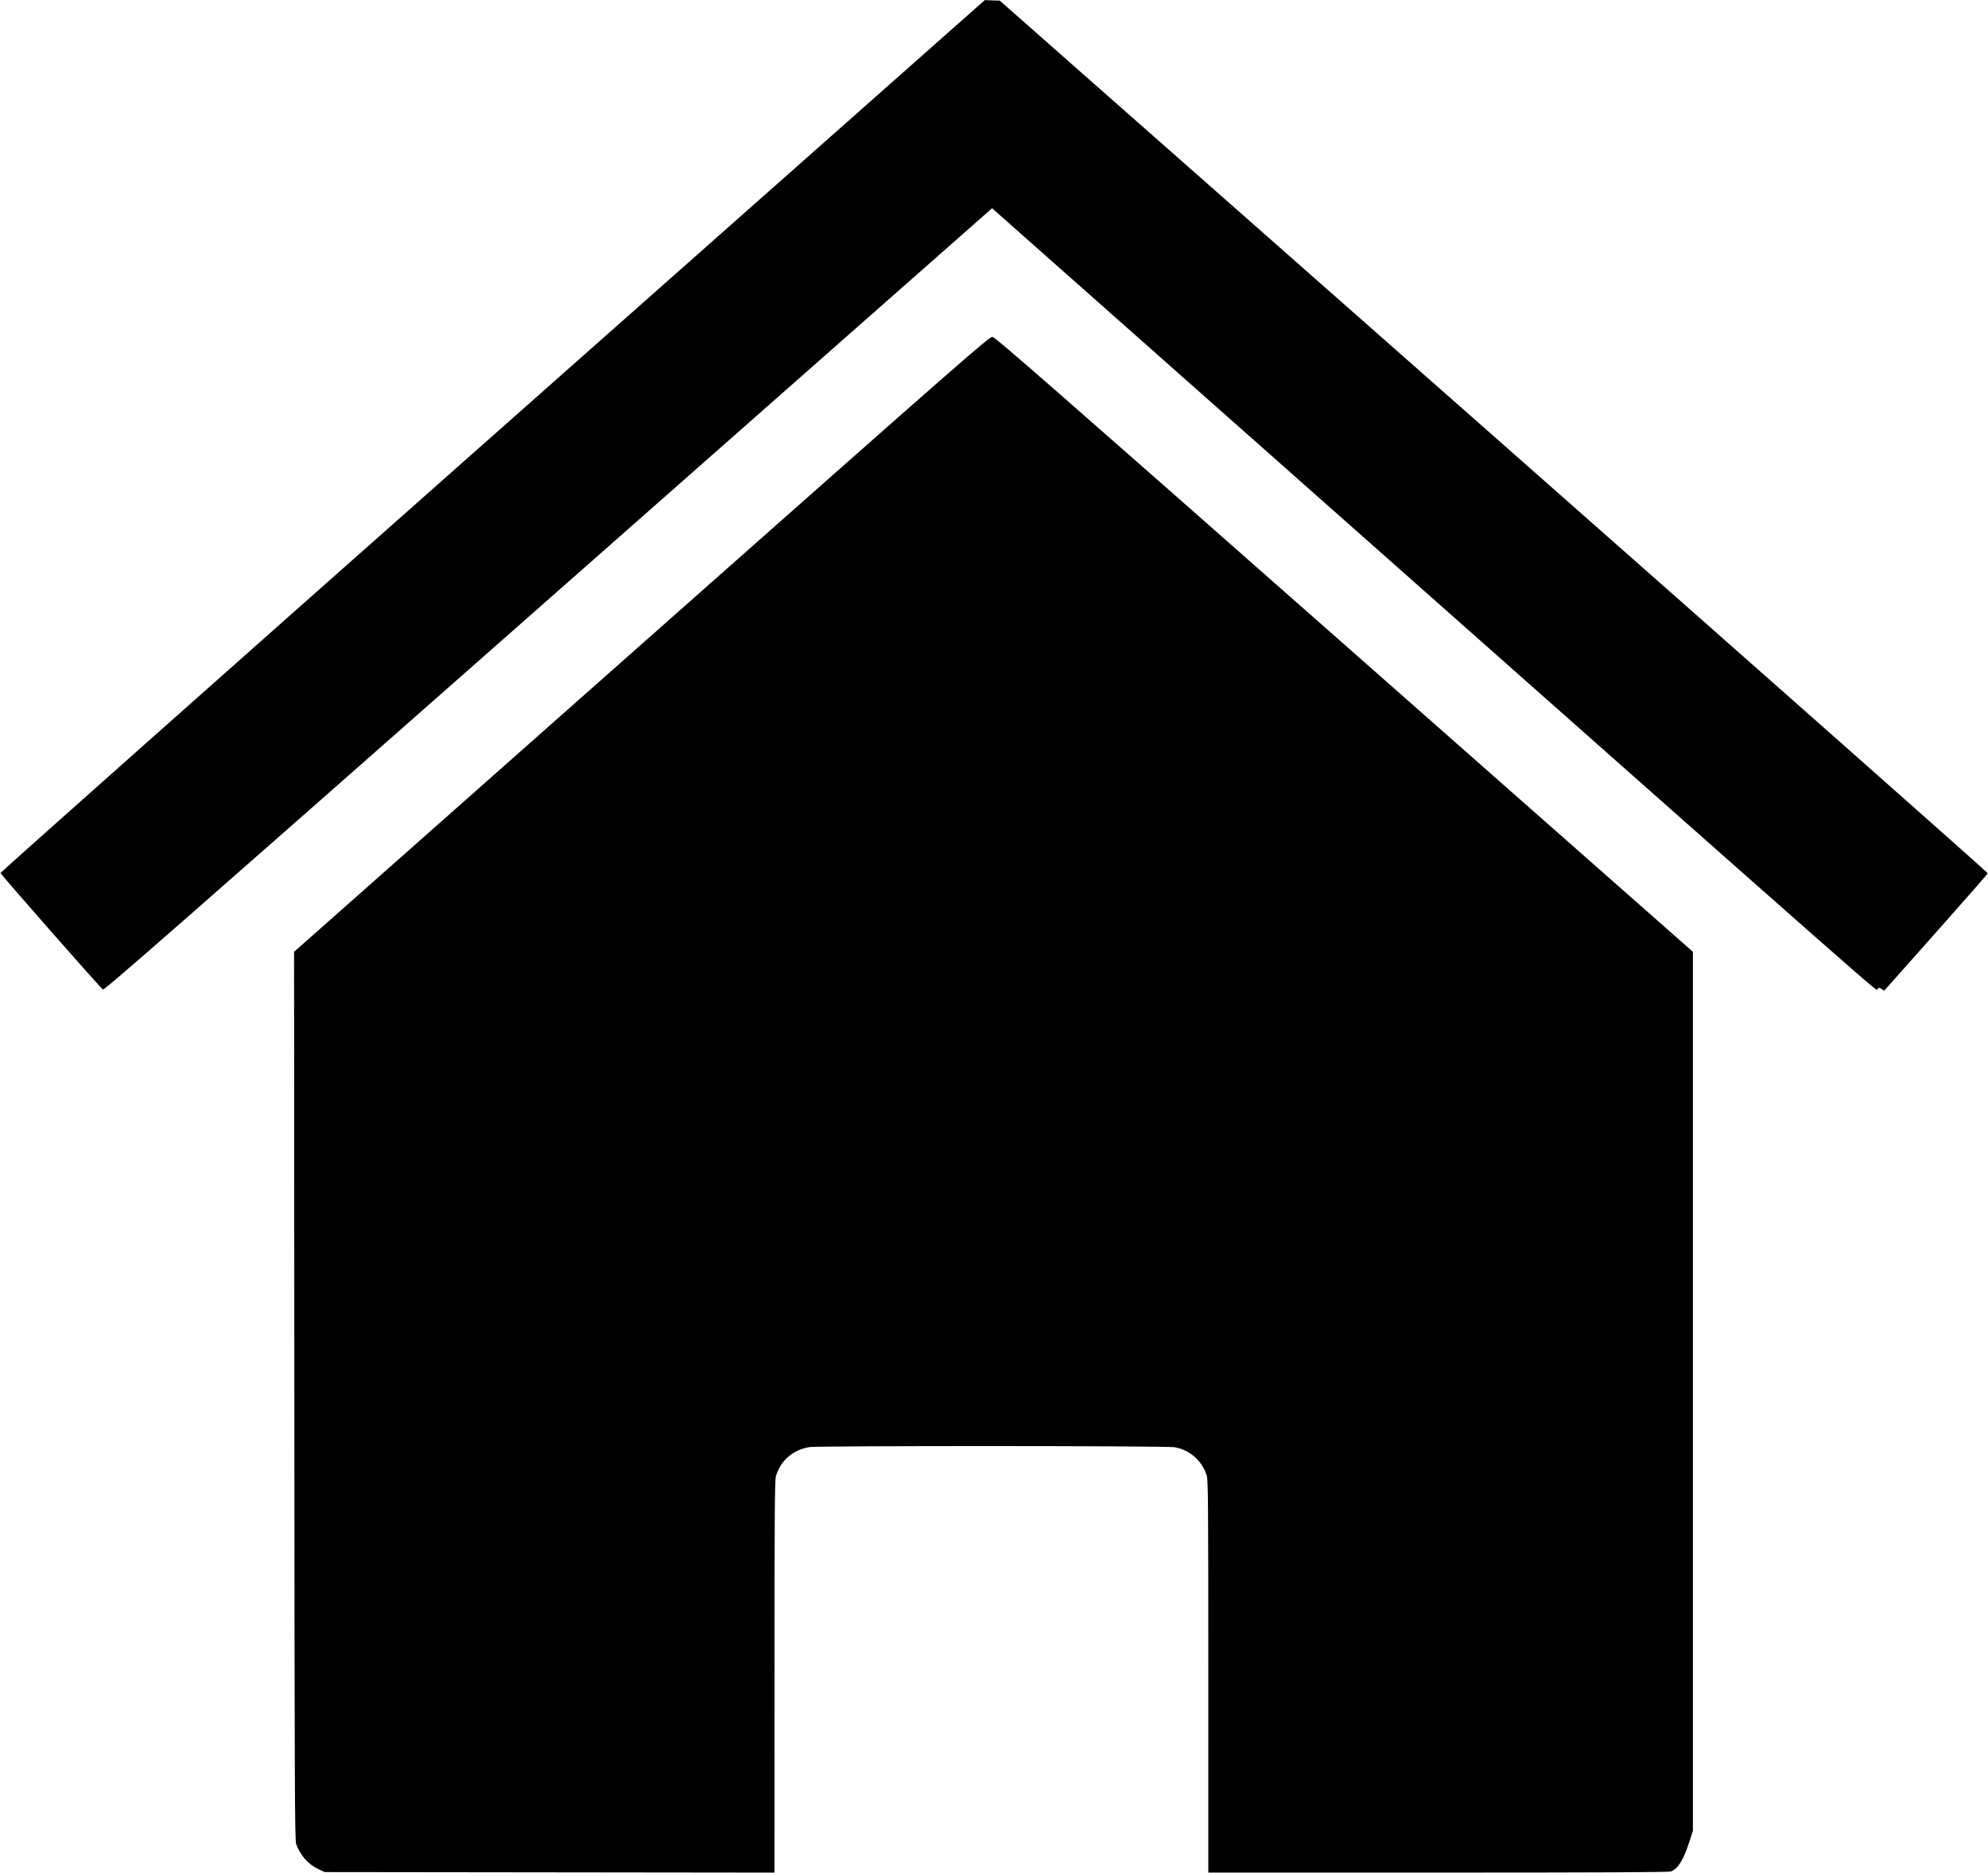
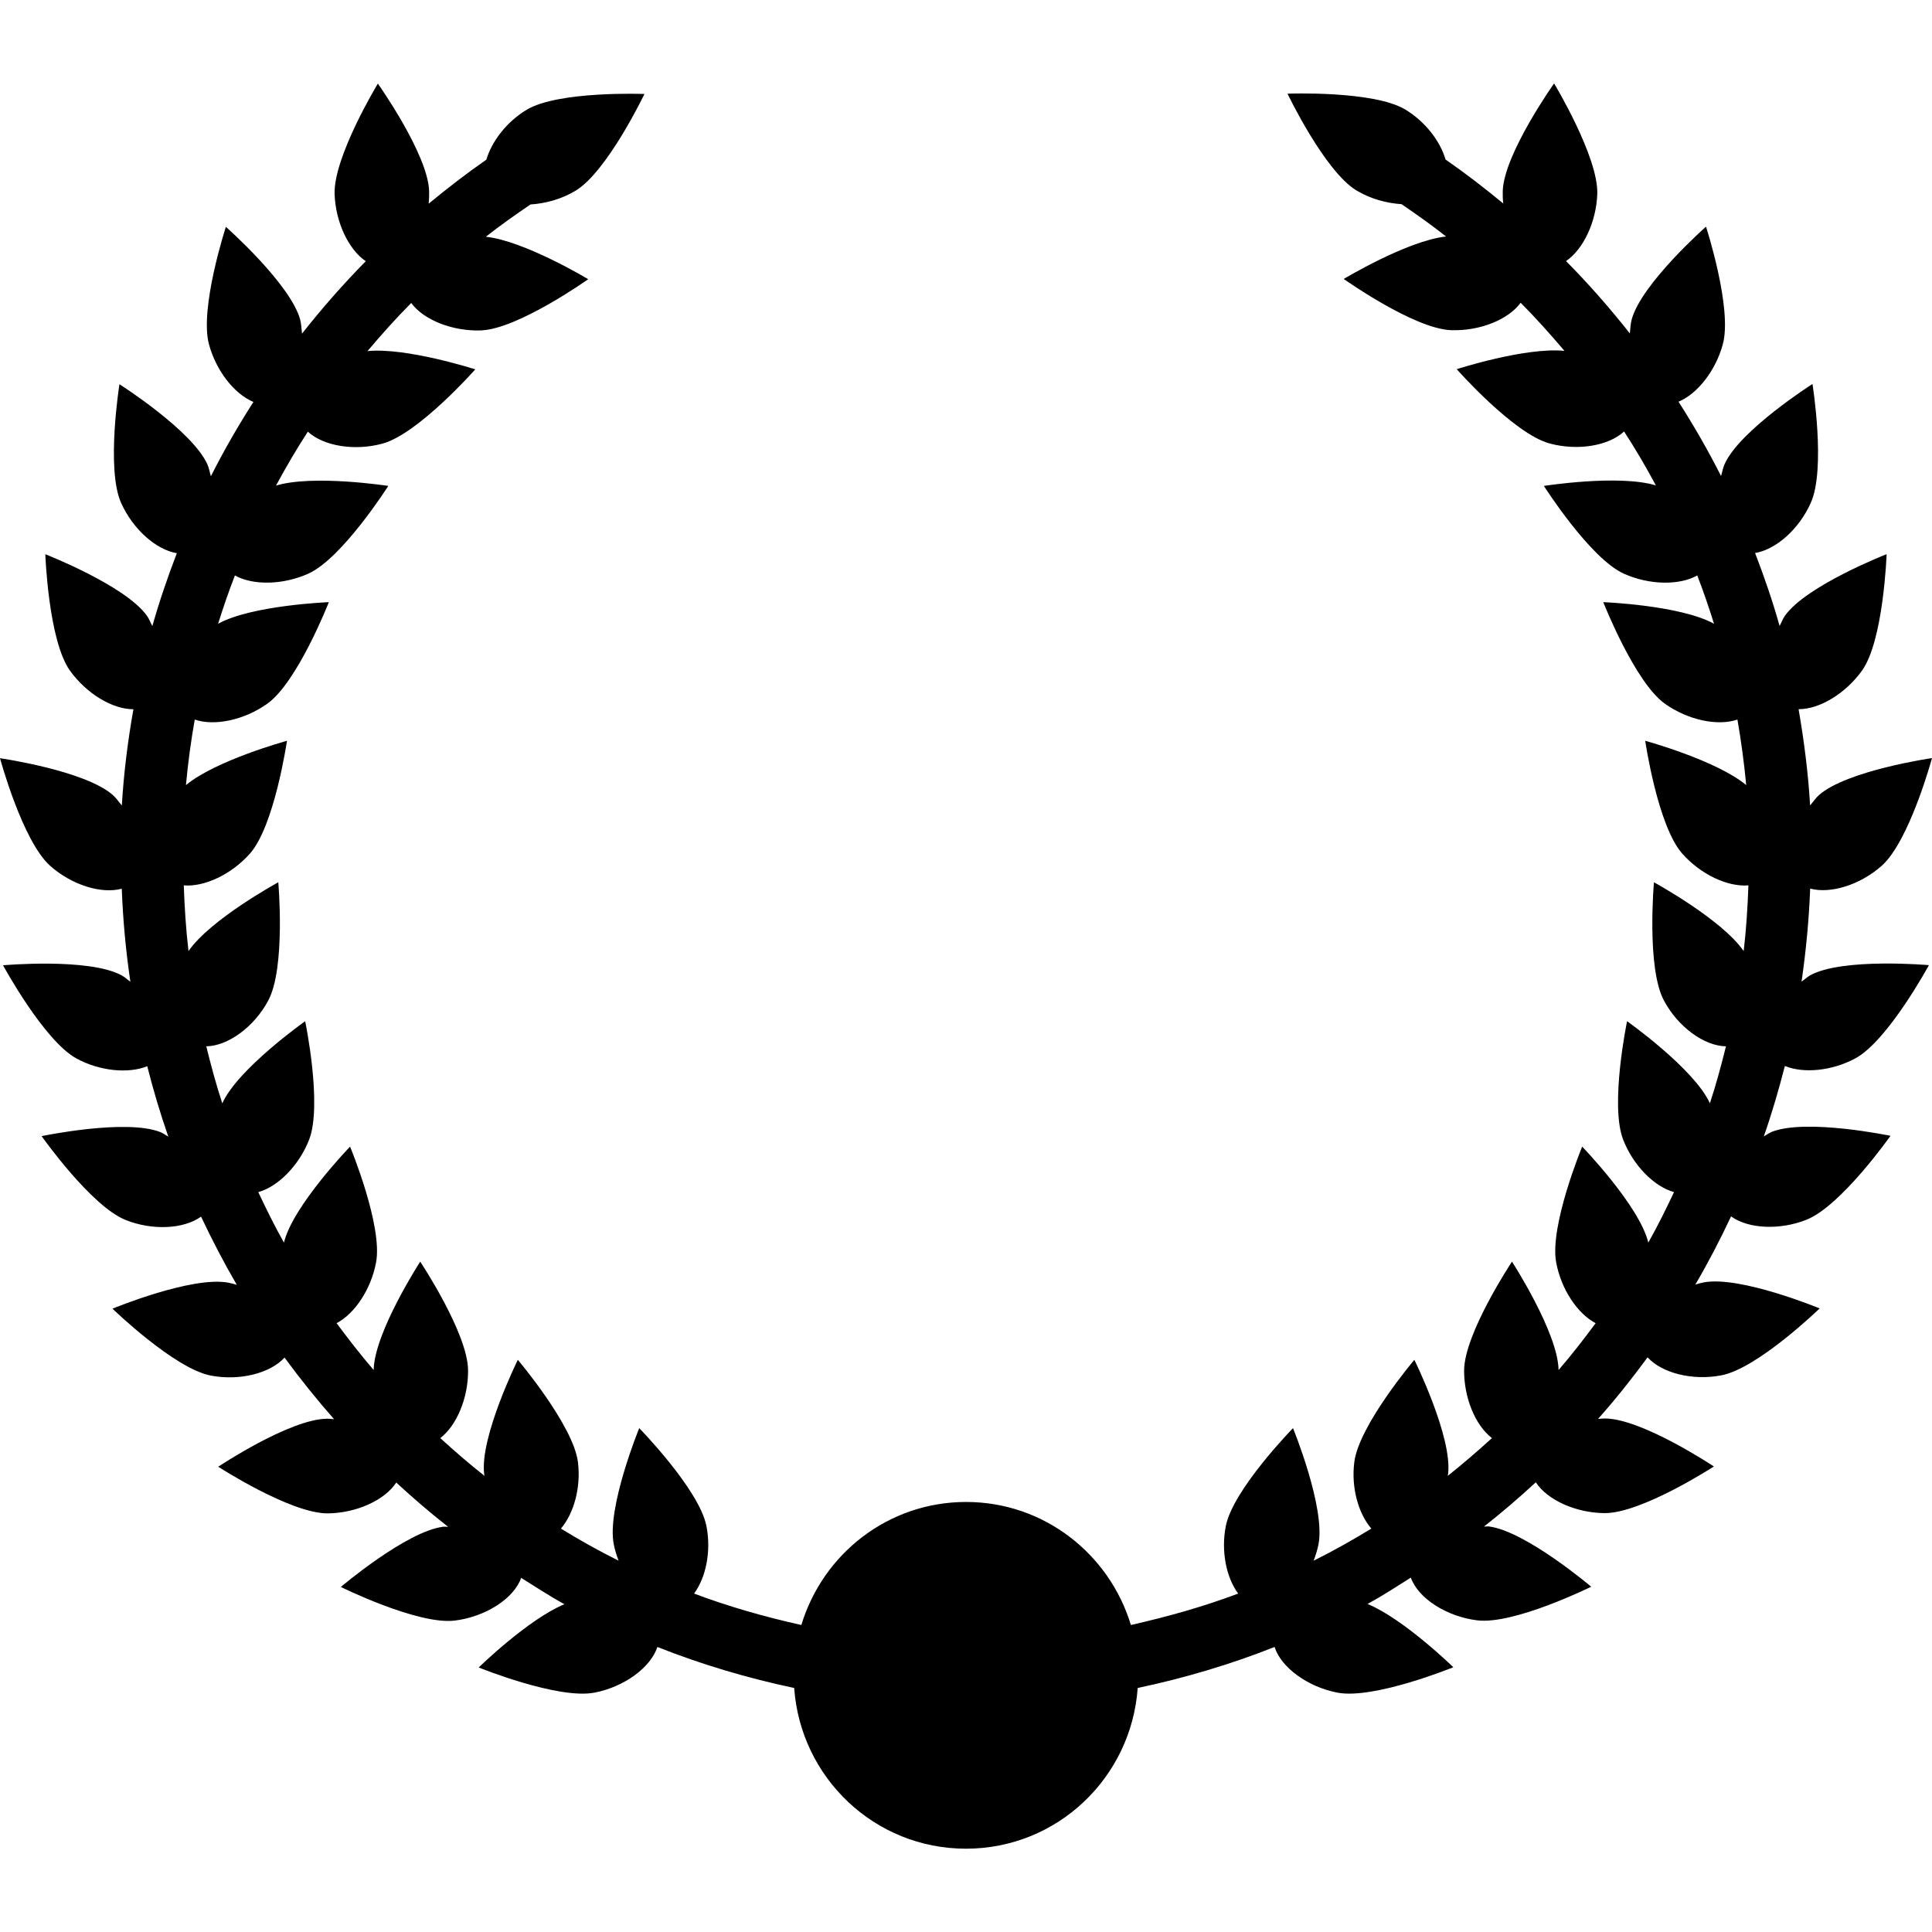
- <svg xmlns="http://www.w3.org/2000/svg" id="svg" width="400" height="376.875" viewBox="0, 0, 400,376.875">
-   <g id="svgg">
-     <path id="path0" d="M99.121 87.717 C 44.662 135.946,0.104 175.537,0.104 175.698 C 0.104 175.952,19.882 198.463,20.705 199.147 C 20.964 199.362,35.428 186.692,110.313 120.656 L 199.613 41.909 236.104 74.236 C 386.627 207.578,377.341 199.395,377.729 199.044 C 378.057 198.747,378.137 198.748,378.601 199.052 L 379.112 199.387 389.504 187.697 C 395.219 181.268,399.922 175.896,399.954 175.759 C 399.986 175.622,355.271 136.049,300.587 87.819 L 201.162 0.128 199.650 0.079 L 198.138 0.029 99.121 87.717 M129.086 129.654 L 59.170 191.563 59.223 280.938 C 59.270 360.162,59.312 370.407,59.592 371.146 C 60.486 373.508,62.026 375.230,64.121 376.212 L 65.313 376.771 110.573 376.825 L 155.833 376.879 155.836 337.450 C 155.837 304.115,155.883 297.871,156.132 297.053 C 157.079 293.931,159.570 291.780,162.862 291.241 C 164.578 290.960,234.485 290.979,236.250 291.261 C 239.358 291.758,241.893 293.974,242.810 296.997 C 243.080 297.889,243.121 303.107,243.123 337.448 L 243.125 376.875 289.361 376.875 C 321.523 376.875,335.776 376.808,336.184 376.653 C 337.630 376.107,338.711 374.370,339.912 370.665 L 340.625 368.465 340.625 280.014 L 340.625 191.563 270.489 129.708 C 210.938 77.188,200.252 67.846,199.678 67.800 C 199.049 67.750,194.113 72.075,129.086 129.654 " stroke="none" fill="#000000" fill-rule="evenodd" />
+ <svg xmlns="http://www.w3.org/2000/svg" version="1.1" id="Capa_1" x="0px" y="0px" width="31.844px" height="31.844px" viewBox="0 0 31.844 31.844" style="enable-background:new 0 0 31.844 31.844;" xml:space="preserve">
+   <g>
+     <path d="M30.578,17.446c0.539-0.289,1.215-1.538,1.215-1.538s-1.414-0.125-1.953,0.165c-0.053,0.029-0.096,0.072-0.146,0.106   c0.073-0.503,0.122-1.014,0.142-1.533c0.338,0.091,0.825-0.062,1.178-0.375c0.459-0.406,0.83-1.776,0.83-1.776   s-1.404,0.204-1.863,0.61c-0.057,0.05-0.096,0.113-0.146,0.17c-0.032-0.538-0.1-1.066-0.19-1.586   c0.346,0.002,0.776-0.259,1.047-0.638c0.354-0.499,0.404-1.917,0.404-1.917s-1.322,0.516-1.676,1.015   c-0.037,0.052-0.057,0.112-0.088,0.168c-0.115-0.409-0.252-0.809-0.404-1.202c0.346-0.057,0.727-0.396,0.918-0.827   c0.252-0.558,0.028-1.959,0.028-1.959s-1.198,0.762-1.448,1.32c-0.029,0.063-0.039,0.131-0.059,0.197   c-0.213-0.421-0.448-0.83-0.701-1.225c0.314-0.131,0.613-0.513,0.73-0.946c0.162-0.591-0.277-1.939-0.277-1.939   s-1.064,0.939-1.225,1.53c-0.021,0.075-0.021,0.153-0.03,0.23c-0.329-0.417-0.679-0.816-1.052-1.193   c0.285-0.193,0.498-0.645,0.515-1.103c0.022-0.611-0.712-1.825-0.712-1.825s-0.822,1.158-0.846,1.769   c-0.002,0.07,0,0.141,0.008,0.21c-0.307-0.254-0.623-0.497-0.951-0.725c-0.089-0.302-0.331-0.623-0.664-0.824   c-0.523-0.315-1.941-0.261-1.941-0.261s0.612,1.279,1.137,1.595c0.232,0.14,0.496,0.21,0.742,0.226   c0.25,0.17,0.498,0.346,0.735,0.533c-0.638,0.068-1.687,0.7-1.687,0.7s1.156,0.821,1.768,0.844   c0.469,0.017,0.943-0.171,1.148-0.452c0.252,0.253,0.49,0.52,0.722,0.793c-0.644-0.064-1.776,0.302-1.776,0.302   s0.938,1.063,1.53,1.224c0.461,0.125,0.97,0.042,1.229-0.197c0.188,0.289,0.361,0.585,0.524,0.889   c-0.61-0.186-1.846,0.008-1.846,0.008s0.761,1.197,1.319,1.447c0.416,0.187,0.91,0.196,1.209,0.029   c0.101,0.261,0.192,0.527,0.276,0.796c-0.557-0.307-1.825-0.356-1.825-0.356s0.518,1.321,1.017,1.675   c0.376,0.267,0.866,0.373,1.194,0.26c0.062,0.355,0.11,0.715,0.145,1.08c-0.496-0.411-1.665-0.73-1.665-0.73   s0.205,1.404,0.612,1.861c0.301,0.34,0.746,0.551,1.089,0.522c-0.013,0.364-0.036,0.726-0.078,1.083   c-0.36-0.523-1.479-1.134-1.479-1.134s-0.125,1.414,0.166,1.952c0.233,0.434,0.662,0.746,1.021,0.752   c-0.079,0.316-0.163,0.632-0.265,0.939c-0.256-0.568-1.365-1.353-1.365-1.353s-0.289,1.39-0.062,1.958   c0.164,0.419,0.508,0.768,0.836,0.859c-0.134,0.283-0.271,0.562-0.424,0.832c-0.145-0.604-1.09-1.582-1.09-1.582   s-0.543,1.311-0.428,1.912c0.082,0.438,0.349,0.84,0.65,0.998c-0.195,0.264-0.396,0.523-0.611,0.772   c-0.01-0.617-0.768-1.786-0.768-1.786s-0.785,1.182-0.789,1.792c-0.002,0.454,0.186,0.908,0.459,1.116   c-0.236,0.215-0.479,0.425-0.729,0.623c0.001-0.012,0.005-0.021,0.006-0.033c0.073-0.607-0.556-1.88-0.556-1.88   s-0.916,1.082-0.99,1.688c-0.053,0.418,0.066,0.844,0.281,1.094c-0.31,0.189-0.625,0.367-0.951,0.529   c0.033-0.088,0.062-0.178,0.08-0.271c0.117-0.601-0.42-1.914-0.42-1.914s-0.992,1.015-1.108,1.616   c-0.081,0.412,0.008,0.846,0.204,1.111c-0.571,0.215-1.164,0.381-1.768,0.518c-0.355-1.17-1.431-2.028-2.716-2.028   c-1.286,0-2.361,0.856-2.716,2.028c-0.604-0.135-1.197-0.303-1.768-0.518c0.196-0.266,0.285-0.699,0.204-1.111   c-0.116-0.602-1.108-1.616-1.108-1.616s-0.538,1.313-0.42,1.914c0.018,0.093,0.047,0.183,0.08,0.271   c-0.326-0.162-0.642-0.34-0.951-0.529c0.213-0.25,0.333-0.676,0.281-1.094c-0.074-0.606-0.991-1.688-0.991-1.688   s-0.628,1.271-0.555,1.88c0.001,0.012,0.005,0.021,0.006,0.033c-0.251-0.198-0.493-0.407-0.729-0.623   c0.272-0.208,0.461-0.663,0.458-1.116c-0.003-0.612-0.789-1.792-0.789-1.792s-0.757,1.169-0.767,1.786   c-0.214-0.249-0.416-0.509-0.611-0.772c0.301-0.158,0.567-0.56,0.65-0.998c0.116-0.603-0.428-1.912-0.428-1.912   s-0.945,0.979-1.09,1.582c-0.152-0.271-0.29-0.549-0.423-0.832c0.329-0.092,0.671-0.44,0.836-0.859   c0.226-0.57-0.063-1.958-0.063-1.958s-1.11,0.784-1.366,1.353c-0.102-0.309-0.186-0.623-0.264-0.939   c0.358-0.006,0.787-0.318,1.02-0.752c0.291-0.539,0.167-1.952,0.167-1.952s-1.121,0.611-1.48,1.134   c-0.042-0.356-0.065-0.718-0.078-1.083c0.342,0.029,0.788-0.183,1.089-0.522C4.525,13.614,4.73,12.21,4.73,12.21   s-1.168,0.319-1.665,0.73c0.033-0.364,0.082-0.725,0.145-1.08c0.327,0.113,0.818,0.007,1.194-0.26   C4.903,11.247,5.42,9.925,5.42,9.925s-1.268,0.049-1.825,0.356c0.084-0.27,0.176-0.535,0.277-0.796   c0.3,0.167,0.794,0.157,1.208-0.029C5.639,9.207,6.4,8.009,6.4,8.009S5.16,7.818,4.549,8.004C4.713,7.7,4.887,7.403,5.074,7.115   c0.26,0.238,0.769,0.322,1.23,0.197c0.591-0.161,1.53-1.224,1.53-1.224S6.7,5.723,6.057,5.787c0.231-0.273,0.469-0.54,0.721-0.793   c0.206,0.281,0.681,0.468,1.149,0.452c0.611-0.022,1.768-0.844,1.768-0.844s-1.049-0.632-1.687-0.7   C8.246,3.715,8.493,3.54,8.744,3.37c0.245-0.016,0.51-0.086,0.742-0.226c0.524-0.316,1.136-1.595,1.136-1.595   s-1.417-0.055-1.941,0.26C8.348,2.009,8.106,2.331,8.016,2.632C7.688,2.86,7.372,3.104,7.066,3.357   c0.006-0.07,0.009-0.14,0.007-0.21C7.05,2.535,6.228,1.378,6.228,1.378S5.492,2.591,5.515,3.203   c0.017,0.458,0.229,0.91,0.514,1.102C5.657,4.683,5.307,5.082,4.978,5.499c-0.01-0.077-0.01-0.155-0.03-0.23   c-0.161-0.591-1.225-1.53-1.225-1.53s-0.44,1.349-0.278,1.939c0.118,0.434,0.417,0.816,0.732,0.947   C3.924,7.02,3.689,7.427,3.476,7.85c-0.02-0.066-0.03-0.134-0.058-0.197c-0.251-0.558-1.449-1.32-1.449-1.32   s-0.224,1.4,0.028,1.958c0.193,0.43,0.574,0.77,0.918,0.827C2.764,9.51,2.627,9.91,2.511,10.319   c-0.031-0.056-0.051-0.116-0.088-0.168c-0.354-0.5-1.676-1.016-1.676-1.016s0.05,1.418,0.405,1.917   c0.27,0.378,0.701,0.64,1.047,0.638c-0.092,0.52-0.159,1.048-0.191,1.586c-0.049-0.057-0.09-0.12-0.146-0.17   C1.404,12.699,0,12.497,0,12.497s0.37,1.37,0.829,1.776c0.353,0.313,0.84,0.466,1.178,0.375c0.02,0.519,0.067,1.029,0.142,1.533   c-0.05-0.034-0.092-0.077-0.146-0.106c-0.539-0.291-1.953-0.165-1.953-0.165s0.676,1.248,1.215,1.539   c0.386,0.207,0.851,0.25,1.162,0.125c0.1,0.394,0.214,0.779,0.347,1.16c-0.045-0.023-0.083-0.056-0.13-0.074   c-0.569-0.225-1.958,0.066-1.958,0.066s0.817,1.159,1.387,1.383c0.442,0.176,0.956,0.149,1.241-0.056   c0.181,0.384,0.376,0.759,0.589,1.124c-0.045-0.013-0.091-0.027-0.137-0.035c-0.601-0.115-1.912,0.428-1.912,0.428   s1.019,0.988,1.621,1.103c0.473,0.09,0.977-0.036,1.215-0.297c0.257,0.351,0.528,0.688,0.816,1.015   c-0.039-0.002-0.077-0.008-0.116-0.007c-0.612,0.004-1.793,0.791-1.793,0.791s1.19,0.771,1.802,0.769   c0.472-0.004,0.941-0.215,1.132-0.508c0.276,0.254,0.559,0.498,0.854,0.729c-0.026,0.002-0.052-0.004-0.078-0.001   c-0.608,0.075-1.689,0.993-1.689,0.993s1.271,0.629,1.878,0.554c0.503-0.062,0.973-0.36,1.094-0.704   c0.236,0.146,0.468,0.301,0.713,0.434c-0.601,0.25-1.413,1.043-1.413,1.043s1.312,0.533,1.912,0.414   c0.485-0.094,0.922-0.412,1.033-0.752c0.724,0.287,1.479,0.512,2.255,0.676c0.105,1.479,1.326,2.649,2.831,2.649   s2.726-1.17,2.831-2.649c0.776-0.164,1.531-0.389,2.256-0.676c0.109,0.34,0.547,0.658,1.032,0.752   c0.601,0.119,1.914-0.418,1.914-0.418s-0.812-0.793-1.413-1.043c0.245-0.134,0.477-0.285,0.713-0.434   c0.121,0.343,0.592,0.643,1.094,0.704c0.607,0.075,1.879-0.554,1.879-0.554s-1.082-0.918-1.689-0.994   c-0.025-0.002-0.052,0.004-0.078,0.002c0.295-0.231,0.578-0.475,0.854-0.729c0.191,0.293,0.66,0.504,1.133,0.508   c0.611,0.004,1.802-0.769,1.802-0.769s-1.181-0.787-1.793-0.791c-0.039,0-0.077,0.005-0.116,0.007   c0.288-0.324,0.559-0.664,0.816-1.015c0.238,0.261,0.742,0.388,1.215,0.297c0.602-0.114,1.621-1.103,1.621-1.103   s-1.311-0.543-1.912-0.429c-0.046,0.009-0.092,0.022-0.137,0.036c0.213-0.363,0.408-0.738,0.589-1.124   c0.284,0.205,0.798,0.231,1.241,0.056c0.57-0.224,1.387-1.384,1.387-1.384s-1.389-0.29-1.958-0.065   c-0.047,0.02-0.085,0.051-0.13,0.074c0.133-0.379,0.246-0.767,0.347-1.16C29.727,17.696,30.191,17.653,30.578,17.446z" />
  </g>
+   <g>
+ </g>
+   <g>
+ </g>
+   <g>
+ </g>
+   <g>
+ </g>
+   <g>
+ </g>
+   <g>
+ </g>
+   <g>
+ </g>
+   <g>
+ </g>
+   <g>
+ </g>
+   <g>
+ </g>
+   <g>
+ </g>
+   <g>
+ </g>
+   <g>
+ </g>
+   <g>
+ </g>
+   <g>
+ </g>
</svg>
